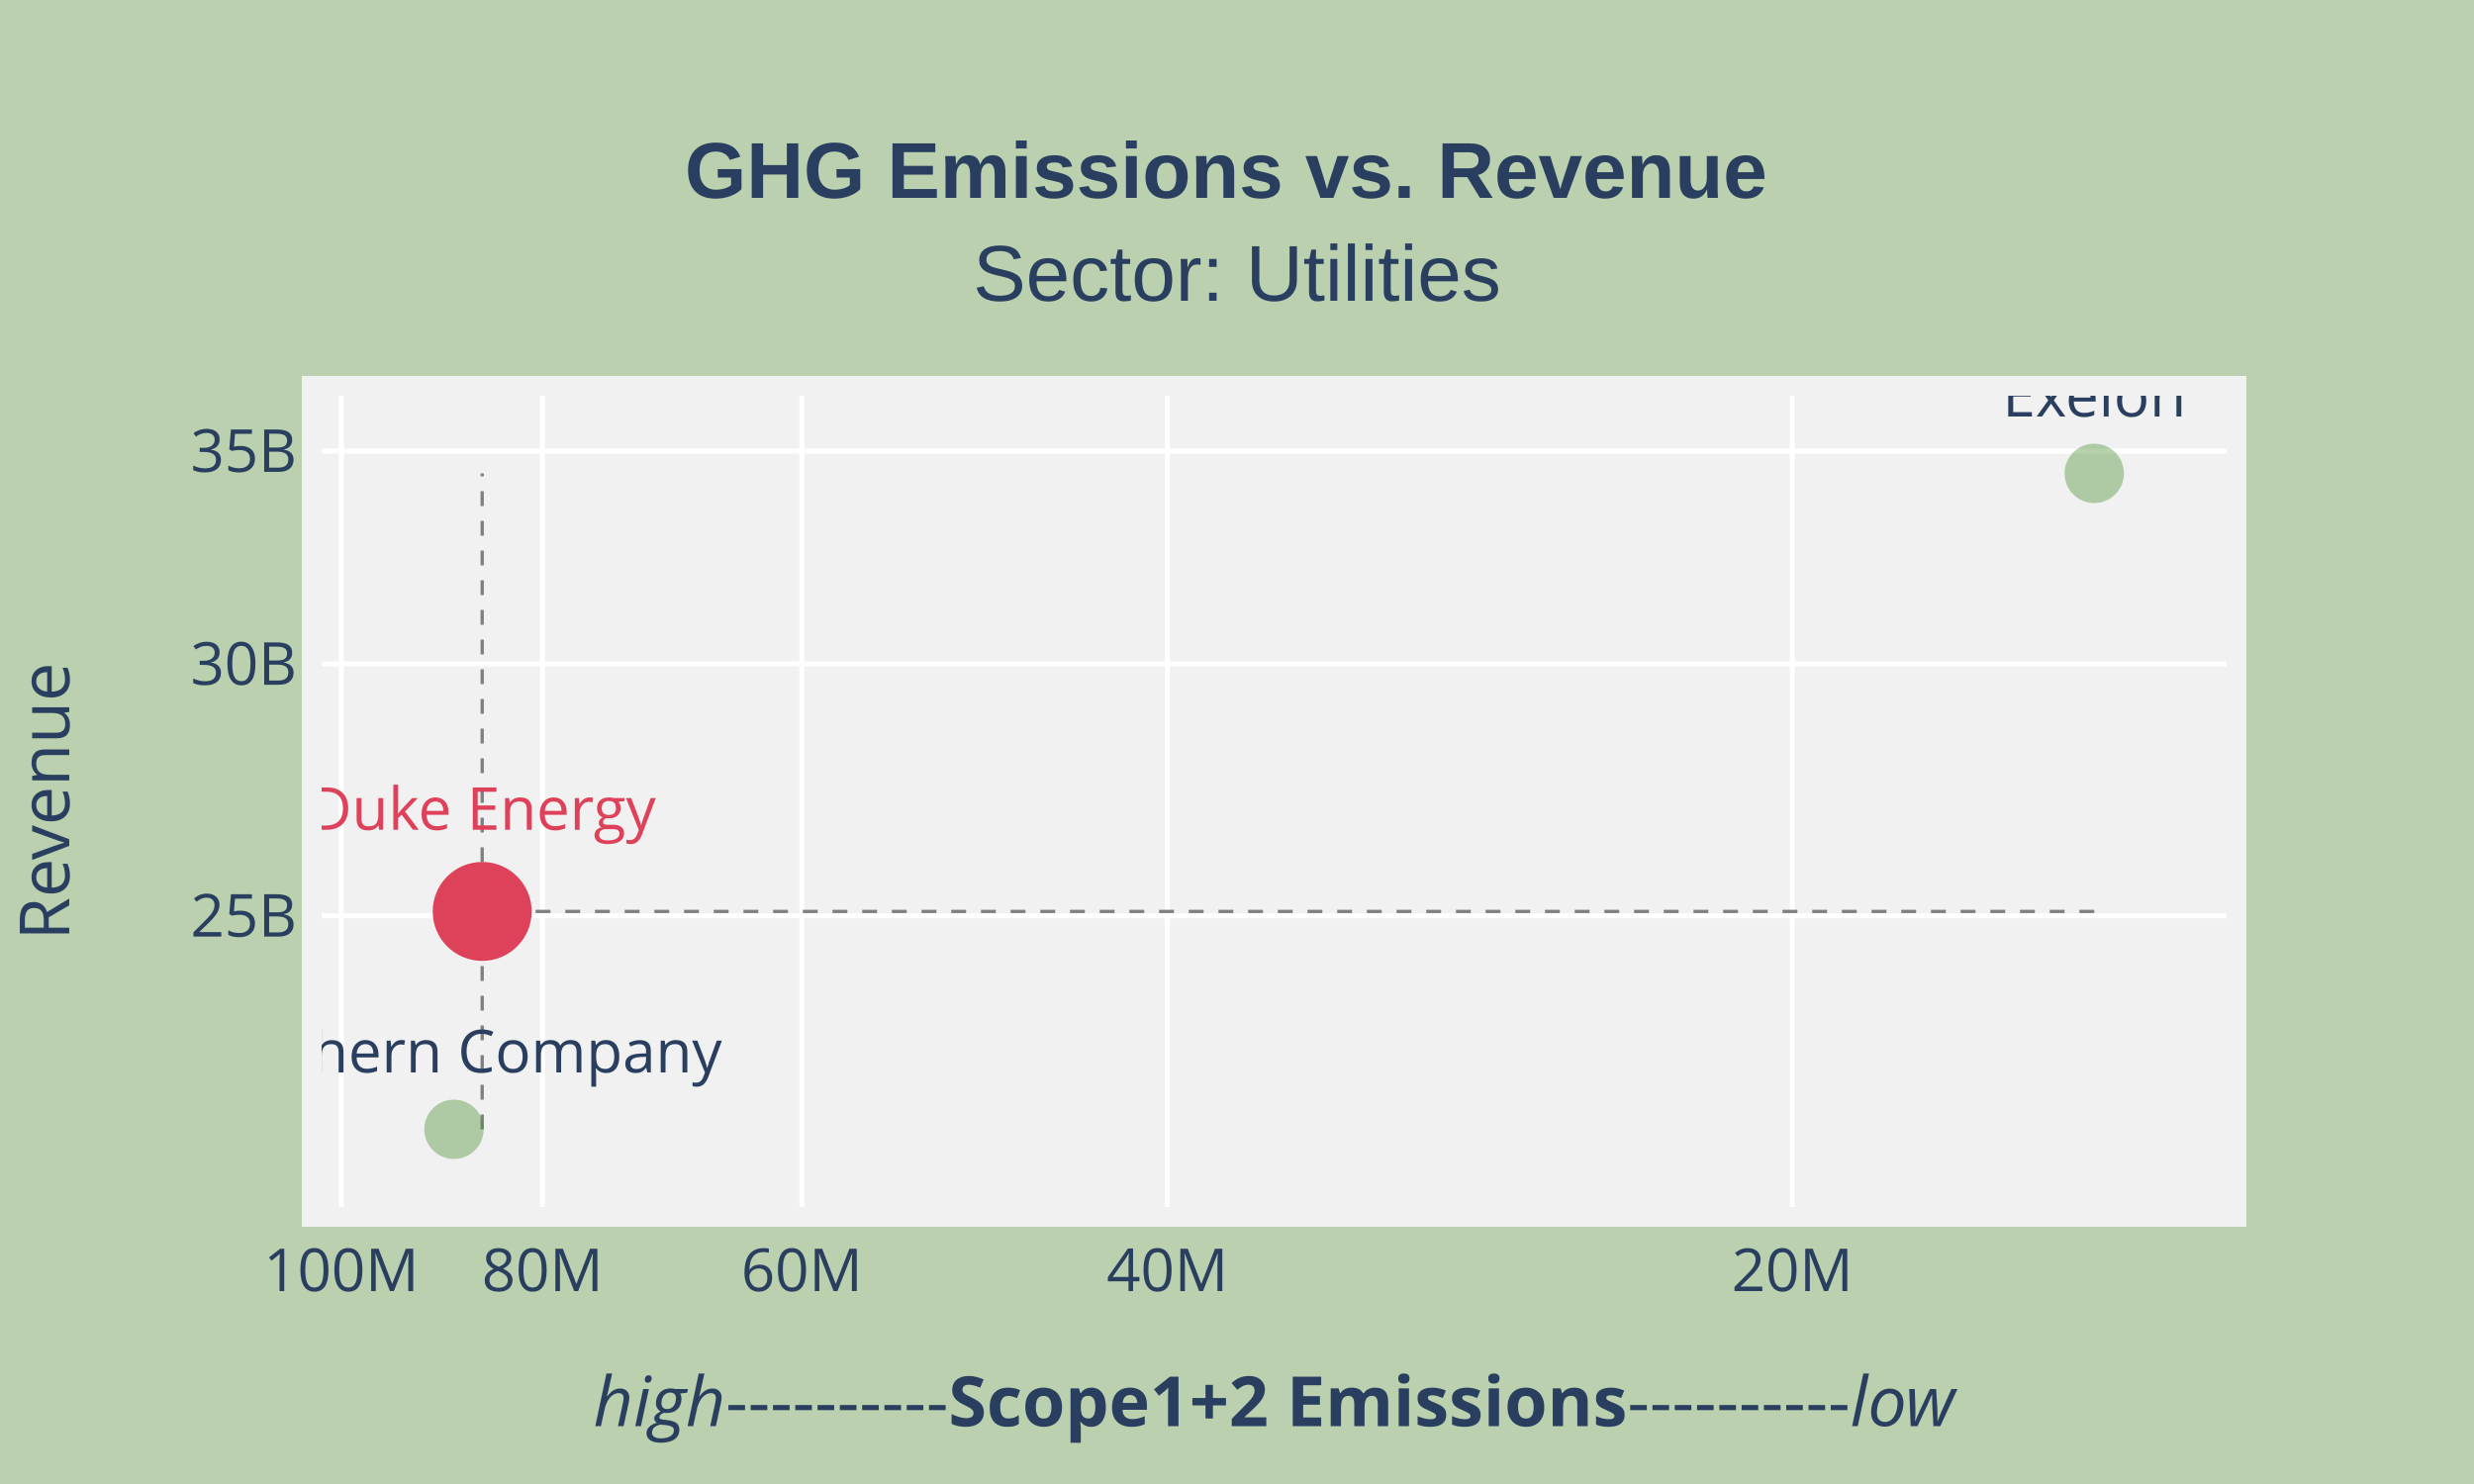
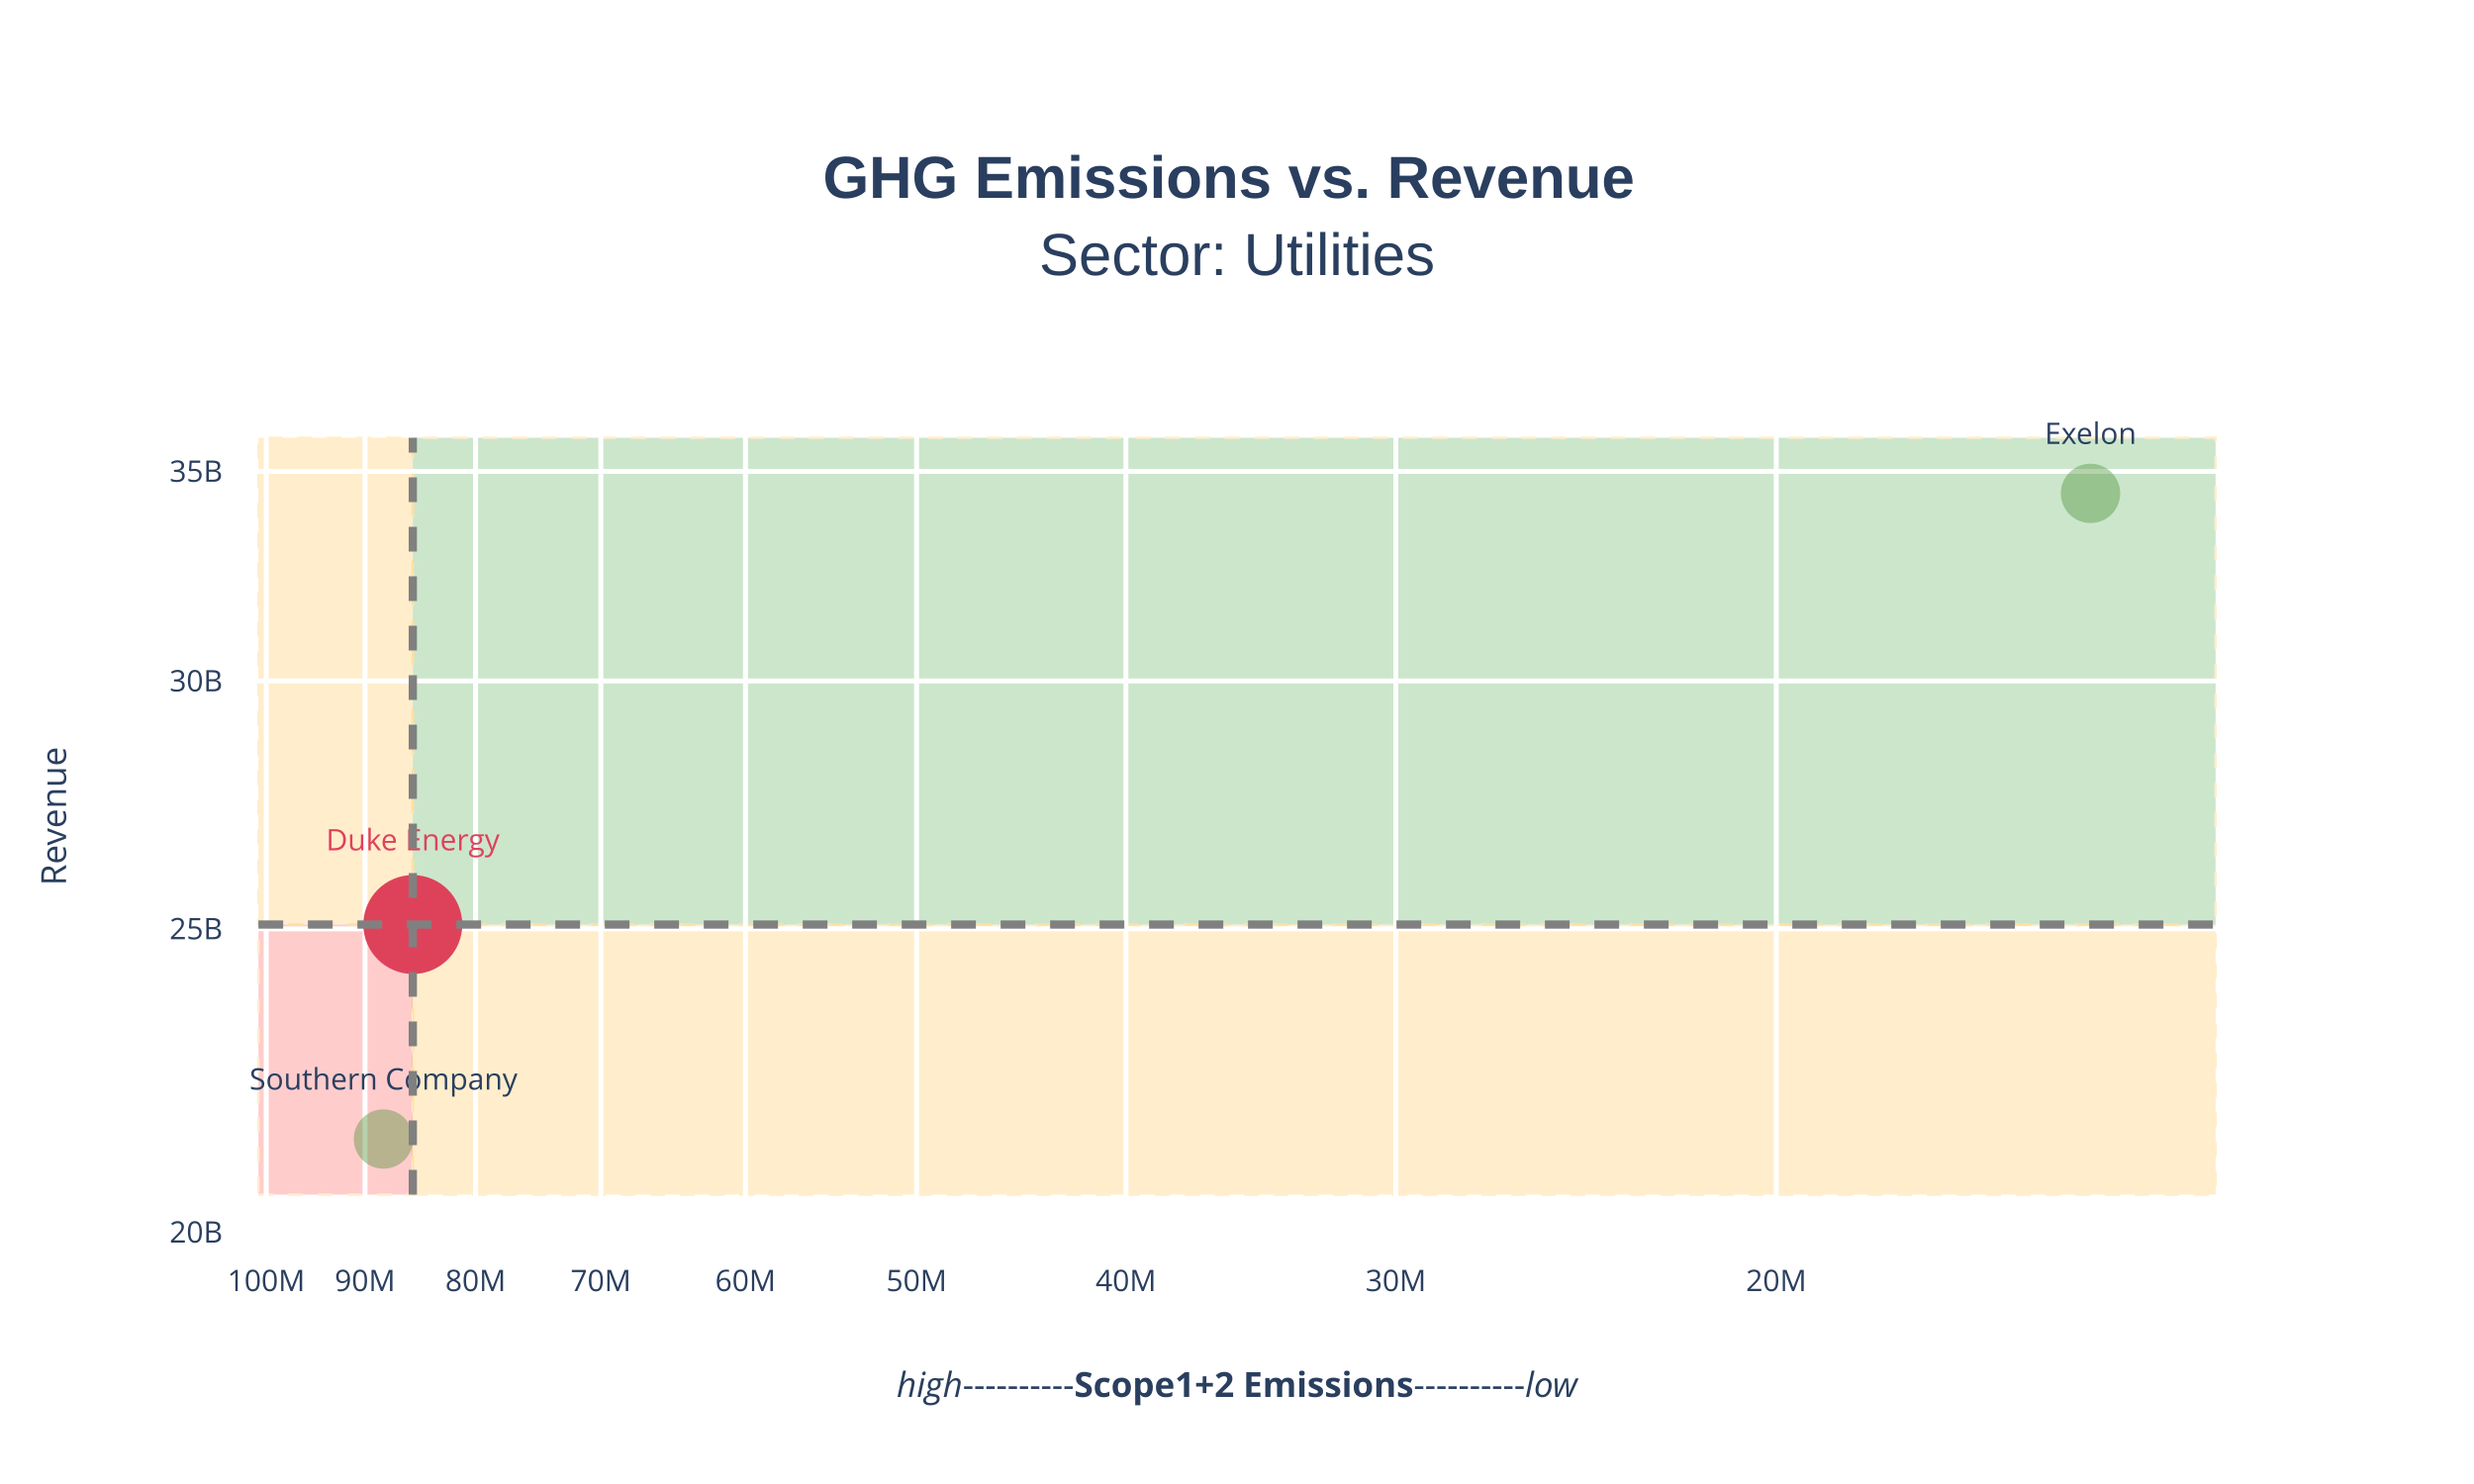
<svg xmlns="http://www.w3.org/2000/svg" class="main-svg" width="1500" height="900" style="" viewBox="0 0 500 300">
-   <rect x="0" y="0" width="500" height="300" style="fill: rgb(186, 208, 175); fill-opacity: 1;" />
-   <defs id="defs-1480d7">
+   <rect x="0" y="0" width="500" height="300" style="fill: rgb(255, 255, 255); fill-opacity: 1;" />
+   <defs id="defs-4f72f4">
    <g class="clips">
-       <clipPath id="clip1480d7xyplot" class="plotclip">
-         <rect width="385" height="164" />
+       <clipPath id="clip4f72f4xyplot" class="plotclip">
+         <rect width="400" height="170" />
      </clipPath>
-       <clipPath class="axesclip" id="clip1480d7x">
-         <rect x="65" y="0" width="385" height="300" />
+       <clipPath class="axesclip" id="clip4f72f4x">
+         <rect x="50" y="0" width="400" height="300" />
      </clipPath>
-       <clipPath class="axesclip" id="clip1480d7y">
-         <rect x="0" y="80" width="500" height="164" />
+       <clipPath class="axesclip" id="clip4f72f4y">
+         <rect x="0" y="80" width="500" height="170" />
      </clipPath>
-       <clipPath class="axesclip" id="clip1480d7xy">
-         <rect x="65" y="80" width="385" height="164" />
+       <clipPath class="axesclip" id="clip4f72f4xy">
+         <rect x="50" y="80" width="400" height="170" />
      </clipPath>
    </g>
    <g class="gradients" />
    <g class="patterns" />
  </defs>
-   <g class="bglayer">
-     <rect class="bg" x="61" y="76" width="393" height="172" style="fill: rgb(241, 241, 241); fill-opacity: 1; stroke-width: 0;" />
-   </g>
+   <g class="bglayer" />
  <g class="layer-below">
    <g class="imagelayer" />
    <g class="shapelayer" />
  </g>
  <g class="cartesianlayer">
    <g class="subplot xy">
      <g class="layer-subplot">
-         <g class="shapelayer" />
+         <g class="shapelayer">
+           <path data-index="0" fill-rule="evenodd" d="M83.43,186.9H447.77V88.5H83.43Z" clip-path="url(#clip4f72f4xy)" style="opacity: 0.2; stroke: rgb(255, 165, 0); stroke-opacity: 1; fill: rgb(0, 128, 0); fill-opacity: 1; stroke-dasharray: 3px, 3px; stroke-width: 0.5px;" />
+           <path data-index="1" fill-rule="evenodd" d="M52.23,241.5H83.43V186.9H52.23Z" clip-path="url(#clip4f72f4xy)" style="opacity: 0.2; stroke: rgb(255, 165, 0); stroke-opacity: 1; fill: rgb(255, 0, 0); fill-opacity: 1; stroke-dasharray: 3px, 3px; stroke-width: 0.5px;" />
+           <path data-index="2" fill-rule="evenodd" d="M52.23,186.9H83.43V88.5H52.23Z" clip-path="url(#clip4f72f4xy)" style="opacity: 0.2; stroke: rgb(255, 165, 0); stroke-opacity: 1; fill: rgb(255, 165, 0); fill-opacity: 1; stroke-dasharray: 3px, 3px; stroke-width: 0.5px;" />
+           <path data-index="3" fill-rule="evenodd" d="M83.43,241.5H447.77V186.9H83.43Z" clip-path="url(#clip4f72f4xy)" style="opacity: 0.2; stroke: rgb(255, 165, 0); stroke-opacity: 1; fill: rgb(255, 165, 0); fill-opacity: 1; stroke-dasharray: 3px, 3px; stroke-width: 0.5px;" />
+         </g>
        <g class="imagelayer" />
      </g>
      <g class="gridlayer">
        <g class="x">
-           <path class="xgrid crisp" transform="translate(68.97,0)" d="M0,80v164" style="stroke: rgb(255, 255, 255); stroke-opacity: 1; stroke-width: 1px;" />
-           <path class="xgrid crisp" transform="translate(109.63,0)" d="M0,80v164" style="stroke: rgb(255, 255, 255); stroke-opacity: 1; stroke-width: 1px;" />
-           <path class="xgrid crisp" transform="translate(162.05,0)" d="M0,80v164" style="stroke: rgb(255, 255, 255); stroke-opacity: 1; stroke-width: 1px;" />
-           <path class="xgrid crisp" transform="translate(235.93,0)" d="M0,80v164" style="stroke: rgb(255, 255, 255); stroke-opacity: 1; stroke-width: 1px;" />
-           <path class="xgrid crisp" transform="translate(362.23,0)" d="M0,80v164" style="stroke: rgb(255, 255, 255); stroke-opacity: 1; stroke-width: 1px;" />
+           <path class="xgrid crisp" transform="translate(53.8,0)" d="M0,80v170" style="stroke: rgb(255, 255, 255); stroke-opacity: 1; stroke-width: 1px;" />
+           <path class="xgrid crisp" transform="translate(73.77,0)" d="M0,80v170" style="stroke: rgb(255, 255, 255); stroke-opacity: 1; stroke-width: 1px;" />
+           <path class="xgrid crisp" transform="translate(96.11,0)" d="M0,80v170" style="stroke: rgb(255, 255, 255); stroke-opacity: 1; stroke-width: 1px;" />
+           <path class="xgrid crisp" transform="translate(121.43,0)" d="M0,80v170" style="stroke: rgb(255, 255, 255); stroke-opacity: 1; stroke-width: 1px;" />
+           <path class="xgrid crisp" transform="translate(150.66,0)" d="M0,80v170" style="stroke: rgb(255, 255, 255); stroke-opacity: 1; stroke-width: 1px;" />
+           <path class="xgrid crisp" transform="translate(185.24,0)" d="M0,80v170" style="stroke: rgb(255, 255, 255); stroke-opacity: 1; stroke-width: 1px;" />
+           <path class="xgrid crisp" transform="translate(227.55,0)" d="M0,80v170" style="stroke: rgb(255, 255, 255); stroke-opacity: 1; stroke-width: 1px;" />
+           <path class="xgrid crisp" transform="translate(282.1,0)" d="M0,80v170" style="stroke: rgb(255, 255, 255); stroke-opacity: 1; stroke-width: 1px;" />
+           <path class="xgrid crisp" transform="translate(358.99,0)" d="M0,80v170" style="stroke: rgb(255, 255, 255); stroke-opacity: 1; stroke-width: 1px;" />
        </g>
        <g class="y">
-           <path class="ygrid crisp" transform="translate(0,185.13)" d="M65,0h385" style="stroke: rgb(255, 255, 255); stroke-opacity: 1; stroke-width: 1px;" />
-           <path class="ygrid crisp" transform="translate(0,134.22)" d="M65,0h385" style="stroke: rgb(255, 255, 255); stroke-opacity: 1; stroke-width: 1px;" />
-           <path class="ygrid crisp" transform="translate(0,91.18)" d="M65,0h385" style="stroke: rgb(255, 255, 255); stroke-opacity: 1; stroke-width: 1px;" />
+           <path class="ygrid crisp" transform="translate(0,187.77)" d="M50,0h400" style="stroke: rgb(255, 255, 255); stroke-opacity: 1; stroke-width: 1px;" />
+           <path class="ygrid crisp" transform="translate(0,137.66)" d="M50,0h400" style="stroke: rgb(255, 255, 255); stroke-opacity: 1; stroke-width: 1px;" />
+           <path class="ygrid crisp" transform="translate(0,95.29)" d="M50,0h400" style="stroke: rgb(255, 255, 255); stroke-opacity: 1; stroke-width: 1px;" />
        </g>
      </g>
      <g class="zerolinelayer" />
      <path class="xlines-below" />
      <path class="ylines-below" />
      <g class="overlines-below" />
      <g class="xaxislayer-below" />
      <g class="yaxislayer-below" />
      <g class="overaxes-below" />
-       <g class="plot" transform="translate(65,80)" clip-path="url(#clip1480d7xyplot)">
+       <g class="plot" transform="translate(50,80)" clip-path="url(#clip4f72f4xyplot)">
        <g class="scatterlayer mlayer">
-           <g class="trace scatter trace7c4126" style="stroke-miterlimit: 2; opacity: 1;">
+           <g class="trace scatter traceaf85a4" style="stroke-miterlimit: 2; opacity: 1;">
+             <g class="fills" />
+             <g class="errorbars" />
+             <g class="lines" />
+             <g class="points">
+               <path class="point" transform="translate(372.5,19.74)" d="M6,0A6,6 0 1,1 0,-6A6,6 0 0,1 6,0Z" style="opacity: 0.4; stroke-width: 0px; fill: rgb(72, 143, 49); fill-opacity: 1;" />
+               <path class="point" transform="translate(27.5,150.26)" d="M6,0A6,6 0 1,1 0,-6A6,6 0 0,1 6,0Z" style="opacity: 0.4; stroke-width: 0px; fill: rgb(72, 143, 49); fill-opacity: 1;" />
+             </g>
+             <g class="text">
+               <g class="textpoint" transform="translate(0,-10)">
+                 <text x="372.5" y="19.74" text-anchor="middle" style="font-family: 'Open Sans', verdana, arial, sans-serif; font-size: 6px; fill: rgb(42, 63, 95); fill-opacity: 1; white-space: pre;">Exelon</text>
+               </g>
+               <g class="textpoint" transform="translate(0,-10)">
+                 <text x="27.5" y="150.26" text-anchor="middle" style="font-family: 'Open Sans', verdana, arial, sans-serif; font-size: 6px; fill: rgb(42, 63, 95); fill-opacity: 1; white-space: pre;">Southern Company</text>
+               </g>
+             </g>
+           </g>
+           <g class="trace scatter tracef3d33e" style="stroke-miterlimit: 2; opacity: 1;">
+             <g class="fills" />
+             <g class="errorbars" />
+             <g class="lines" />
+             <g class="points">
+               <path class="point" transform="translate(33.43,106.9)" d="M10,0A10,10 0 1,1 0,-10A10,10 0 0,1 10,0Z" style="opacity: 1; stroke-width: 0px; fill: rgb(222, 66, 91); fill-opacity: 1;" />
+             </g>
+             <g class="text">
+               <g class="textpoint" transform="translate(0,-15)">
+                 <text x="33.43" y="106.9" text-anchor="middle" style="font-family: 'Open Sans', verdana, arial, sans-serif; font-size: 6px; fill: rgb(222, 66, 91); fill-opacity: 1; white-space: pre;">Duke Energy</text>
+               </g>
+             </g>
+           </g>
+           <g class="trace scatter trace07e331" style="stroke-miterlimit: 2; opacity: 1;">
            <g class="fills" />
            <g class="errorbars" />
            <g class="lines">
-               <path class="js-line" d="M32.45,148.3L32.45,15.7" style="vector-effect: non-scaling-stroke; fill: none; stroke: rgb(128, 128, 128); stroke-opacity: 1; stroke-width: 2px; opacity: 1; stroke-dasharray: 9px, 9px;" />
+               <path class="js-line" d="M33.43,161.5L33.43,8.5" style="vector-effect: non-scaling-stroke; fill: none; stroke: rgb(128, 128, 128); stroke-opacity: 1; stroke-width: 5px; opacity: 1; stroke-dasharray: 15px, 15px;" />
            </g>
            <g class="points" />
            <g class="text" />
          </g>
-           <g class="trace scatter traced41f76" style="stroke-miterlimit: 2; opacity: 1;">
+           <g class="trace scatter tracec761cd" style="stroke-miterlimit: 2; opacity: 1;">
            <g class="fills" />
            <g class="errorbars" />
            <g class="lines">
-               <path class="js-line" d="M358.25,104.25L26.75,104.25" style="vector-effect: non-scaling-stroke; fill: none; stroke: rgb(128, 128, 128); stroke-opacity: 1; stroke-width: 2px; opacity: 1; stroke-dasharray: 9px, 9px;" />
+               <path class="js-line" d="M2.23,106.9L397.77,106.9" style="vector-effect: non-scaling-stroke; fill: none; stroke: rgb(128, 128, 128); stroke-opacity: 1; stroke-width: 5px; opacity: 1; stroke-dasharray: 15px, 15px;" />
            </g>
            <g class="points" />
            <g class="text" />
-           </g>
-           <g class="trace scatter traced81df0" style="stroke-miterlimit: 2; opacity: 1;">
-             <g class="fills" />
-             <g class="errorbars" />
-             <g class="lines" />
-             <g class="points">
-               <path class="point" transform="translate(358.25,15.7)" d="M6,0A6,6 0 1,1 0,-6A6,6 0 0,1 6,0Z" style="opacity: 0.4; stroke-width: 0px; fill: rgb(72, 143, 49); fill-opacity: 1;" />
-               <path class="point" transform="translate(26.75,148.3)" d="M6,0A6,6 0 1,1 0,-6A6,6 0 0,1 6,0Z" style="opacity: 0.4; stroke-width: 0px; fill: rgb(72, 143, 49); fill-opacity: 1;" />
-             </g>
-             <g class="text">
-               <g class="textpoint" transform="translate(0,-11.5)">
-                 <text x="358.25" y="15.7" text-anchor="middle" style="font-family: 'Open Sans', verdana, arial, sans-serif; font-size: 12px; fill: rgb(42, 63, 95); fill-opacity: 1; white-space: pre;">Exelon</text>
-               </g>
-               <g class="textpoint" transform="translate(0,-11.5)">
-                 <text x="26.75" y="148.3" text-anchor="middle" style="font-family: 'Open Sans', verdana, arial, sans-serif; font-size: 12px; fill: rgb(42, 63, 95); fill-opacity: 1; white-space: pre;">Southern Company</text>
-               </g>
-             </g>
-           </g>
-           <g class="trace scatter trace6e96e8" style="stroke-miterlimit: 2; opacity: 1;">
-             <g class="fills" />
-             <g class="errorbars" />
-             <g class="lines" />
-             <g class="points">
-               <path class="point" transform="translate(32.45,104.25)" d="M10,0A10,10 0 1,1 0,-10A10,10 0 0,1 10,0Z" style="opacity: 1; stroke-width: 0px; fill: rgb(222, 66, 91); fill-opacity: 1;" />
-             </g>
-             <g class="text">
-               <g class="textpoint" transform="translate(0,-16.5)">
-                 <text x="32.45" y="104.25" text-anchor="middle" style="font-family: 'Open Sans', verdana, arial, sans-serif; font-size: 12px; fill: rgb(222, 66, 91); fill-opacity: 1; white-space: pre;">Duke Energy</text>
-               </g>
-             </g>
          </g>
        </g>
      </g>
      <g class="overplot" />
      <path class="xlines-above crisp" d="M0,0" style="fill: none;" />
      <path class="ylines-above crisp" d="M0,0" style="fill: none;" />
      <g class="overlines-above" />
      <g class="xaxislayer-above">
        <g class="xtick">
-           <text text-anchor="middle" x="0" y="261" transform="translate(68.97,0)" style="font-family: 'Open Sans', verdana, arial, sans-serif; font-size: 12px; fill: rgb(42, 63, 95); fill-opacity: 1; white-space: pre; opacity: 1;">100M</text>
+           <text text-anchor="middle" x="0" y="261" transform="translate(53.8,0)" style="font-family: 'Open Sans', verdana, arial, sans-serif; font-size: 6px; fill: rgb(42, 63, 95); fill-opacity: 1; white-space: pre; opacity: 1;">100M</text>
        </g>
        <g class="xtick">
-           <text text-anchor="middle" x="0" y="261" style="font-family: 'Open Sans', verdana, arial, sans-serif; font-size: 12px; fill: rgb(42, 63, 95); fill-opacity: 1; white-space: pre; opacity: 1;" transform="translate(109.63,0)">80M</text>
+           <text text-anchor="middle" x="0" y="261" style="font-family: 'Open Sans', verdana, arial, sans-serif; font-size: 6px; fill: rgb(42, 63, 95); fill-opacity: 1; white-space: pre; opacity: 1;" transform="translate(73.77,0)">90M</text>
        </g>
        <g class="xtick">
-           <text text-anchor="middle" x="0" y="261" style="font-family: 'Open Sans', verdana, arial, sans-serif; font-size: 12px; fill: rgb(42, 63, 95); fill-opacity: 1; white-space: pre; opacity: 1;" transform="translate(162.05,0)">60M</text>
+           <text text-anchor="middle" x="0" y="261" style="font-family: 'Open Sans', verdana, arial, sans-serif; font-size: 6px; fill: rgb(42, 63, 95); fill-opacity: 1; white-space: pre; opacity: 1;" transform="translate(96.11,0)">80M</text>
        </g>
        <g class="xtick">
-           <text text-anchor="middle" x="0" y="261" style="font-family: 'Open Sans', verdana, arial, sans-serif; font-size: 12px; fill: rgb(42, 63, 95); fill-opacity: 1; white-space: pre; opacity: 1;" transform="translate(235.93,0)">40M</text>
+           <text text-anchor="middle" x="0" y="261" style="font-family: 'Open Sans', verdana, arial, sans-serif; font-size: 6px; fill: rgb(42, 63, 95); fill-opacity: 1; white-space: pre; opacity: 1;" transform="translate(121.43,0)">70M</text>
        </g>
        <g class="xtick">
-           <text text-anchor="middle" x="0" y="261" style="font-family: 'Open Sans', verdana, arial, sans-serif; font-size: 12px; fill: rgb(42, 63, 95); fill-opacity: 1; white-space: pre; opacity: 1;" transform="translate(362.23,0)">20M</text>
+           <text text-anchor="middle" x="0" y="261" style="font-family: 'Open Sans', verdana, arial, sans-serif; font-size: 6px; fill: rgb(42, 63, 95); fill-opacity: 1; white-space: pre; opacity: 1;" transform="translate(150.66,0)">60M</text>
+         </g>
+         <g class="xtick">
+           <text text-anchor="middle" x="0" y="261" style="font-family: 'Open Sans', verdana, arial, sans-serif; font-size: 6px; fill: rgb(42, 63, 95); fill-opacity: 1; white-space: pre; opacity: 1;" transform="translate(185.24,0)">50M</text>
+         </g>
+         <g class="xtick">
+           <text text-anchor="middle" x="0" y="261" style="font-family: 'Open Sans', verdana, arial, sans-serif; font-size: 6px; fill: rgb(42, 63, 95); fill-opacity: 1; white-space: pre; opacity: 1;" transform="translate(227.55,0)">40M</text>
+         </g>
+         <g class="xtick">
+           <text text-anchor="middle" x="0" y="261" style="font-family: 'Open Sans', verdana, arial, sans-serif; font-size: 6px; fill: rgb(42, 63, 95); fill-opacity: 1; white-space: pre; opacity: 1;" transform="translate(282.1,0)">30M</text>
+         </g>
+         <g class="xtick">
+           <text text-anchor="middle" x="0" y="261" style="font-family: 'Open Sans', verdana, arial, sans-serif; font-size: 6px; fill: rgb(42, 63, 95); fill-opacity: 1; white-space: pre; opacity: 1;" transform="translate(358.99,0)">20M</text>
        </g>
      </g>
      <g class="yaxislayer-above">
        <g class="ytick">
-           <text text-anchor="end" x="60" y="4.2" transform="translate(0,185.13)" style="font-family: 'Open Sans', verdana, arial, sans-serif; font-size: 12px; fill: rgb(42, 63, 95); fill-opacity: 1; white-space: pre; opacity: 1;">25B</text>
+           <text text-anchor="end" x="45" y="2.1" transform="translate(0,249.1)" style="font-family: 'Open Sans', verdana, arial, sans-serif; font-size: 6px; fill: rgb(42, 63, 95); fill-opacity: 1; white-space: pre; opacity: 1;">20B</text>
        </g>
        <g class="ytick">
-           <text text-anchor="end" x="60" y="4.2" style="font-family: 'Open Sans', verdana, arial, sans-serif; font-size: 12px; fill: rgb(42, 63, 95); fill-opacity: 1; white-space: pre; opacity: 1;" transform="translate(0,134.22)">30B</text>
+           <text text-anchor="end" x="45" y="2.1" style="font-family: 'Open Sans', verdana, arial, sans-serif; font-size: 6px; fill: rgb(42, 63, 95); fill-opacity: 1; white-space: pre; opacity: 1;" transform="translate(0,187.77)">25B</text>
        </g>
        <g class="ytick">
-           <text text-anchor="end" x="60" y="4.2" style="font-family: 'Open Sans', verdana, arial, sans-serif; font-size: 12px; fill: rgb(42, 63, 95); fill-opacity: 1; white-space: pre; opacity: 1;" transform="translate(0,91.18)">35B</text>
+           <text text-anchor="end" x="45" y="2.1" style="font-family: 'Open Sans', verdana, arial, sans-serif; font-size: 6px; fill: rgb(42, 63, 95); fill-opacity: 1; white-space: pre; opacity: 1;" transform="translate(0,137.66)">30B</text>
+         </g>
+         <g class="ytick">
+           <text text-anchor="end" x="45" y="2.1" style="font-family: 'Open Sans', verdana, arial, sans-serif; font-size: 6px; fill: rgb(42, 63, 95); fill-opacity: 1; white-space: pre; opacity: 1;" transform="translate(0,95.29)">35B</text>
        </g>
      </g>
      <g class="overaxes-above" />
    </g>
  </g>
  <g class="polarlayer" />
  <g class="ternarylayer" />
  <g class="geolayer" />
  <g class="funnelarealayer" />
  <g class="pielayer" />
  <g class="iciclelayer" />
  <g class="treemaplayer" />
  <g class="sunburstlayer" />
  <g class="glimages" />
-   <defs id="topdefs-1480d7">
+   <defs id="topdefs-4f72f4">
    <g class="clips" />
  </defs>
  <g class="layer-above">
    <g class="imagelayer" />
    <g class="shapelayer" />
  </g>
  <g class="infolayer">
    <g class="g-gtitle">
-       <text class="gtitle" x="250" y="40" text-anchor="middle" dy="0em" style="font-family: Arial; font-size: 16px; fill: rgb(42, 63, 95); opacity: 1; font-weight: normal; white-space: pre;">
+       <text class="gtitle" x="250" y="40" text-anchor="middle" dy="0em" style="font-family: Arial; font-size: 12px; fill: rgb(42, 63, 95); opacity: 1; font-weight: normal; white-space: pre;">
        <tspan class="line" dy="0em" x="250" y="40">
          <tspan style="font-weight:bold">GHG Emissions vs. Revenue</tspan>
        </tspan>
        <tspan class="line" dy="1.3em" x="250" y="40">Sector: Utilities</tspan>
      </text>
    </g>
    <g class="g-xtitle">
-       <text class="xtitle" x="257.5" y="288.3" text-anchor="middle" style="font-family: 'Open Sans', verdana, arial, sans-serif; font-size: 14px; fill: rgb(42, 63, 95); opacity: 1; font-weight: normal; white-space: pre;">
+       <text class="xtitle" x="250" y="282.4" text-anchor="middle" style="font-family: 'Open Sans', verdana, arial, sans-serif; font-size: 7px; fill: rgb(42, 63, 95); opacity: 1; font-weight: normal; white-space: pre;">
        <tspan style="font-style:italic">high</tspan>----------<tspan style="font-weight:bold">Scope1+2 Emissions</tspan>----------<tspan style="font-style:italic">low</tspan>
      </text>
    </g>
-     <g class="g-ytitle" transform="translate(2.28418,0)">
-       <text class="ytitle" transform="rotate(-90,11.71563,162)" x="11.716" y="162" text-anchor="middle" style="font-family: 'Open Sans', verdana, arial, sans-serif; font-size: 14px; fill: rgb(42, 63, 95); opacity: 1; font-weight: normal; white-space: pre;">Revenue</text>
+     <g class="g-ytitle">
+       <text class="ytitle" transform="rotate(-90,13.35,165)" x="13.35" y="165" text-anchor="middle" style="font-family: 'Open Sans', verdana, arial, sans-serif; font-size: 7px; fill: rgb(42, 63, 95); opacity: 1; font-weight: normal; white-space: pre;">Revenue</text>
    </g>
  </g>
</svg>
